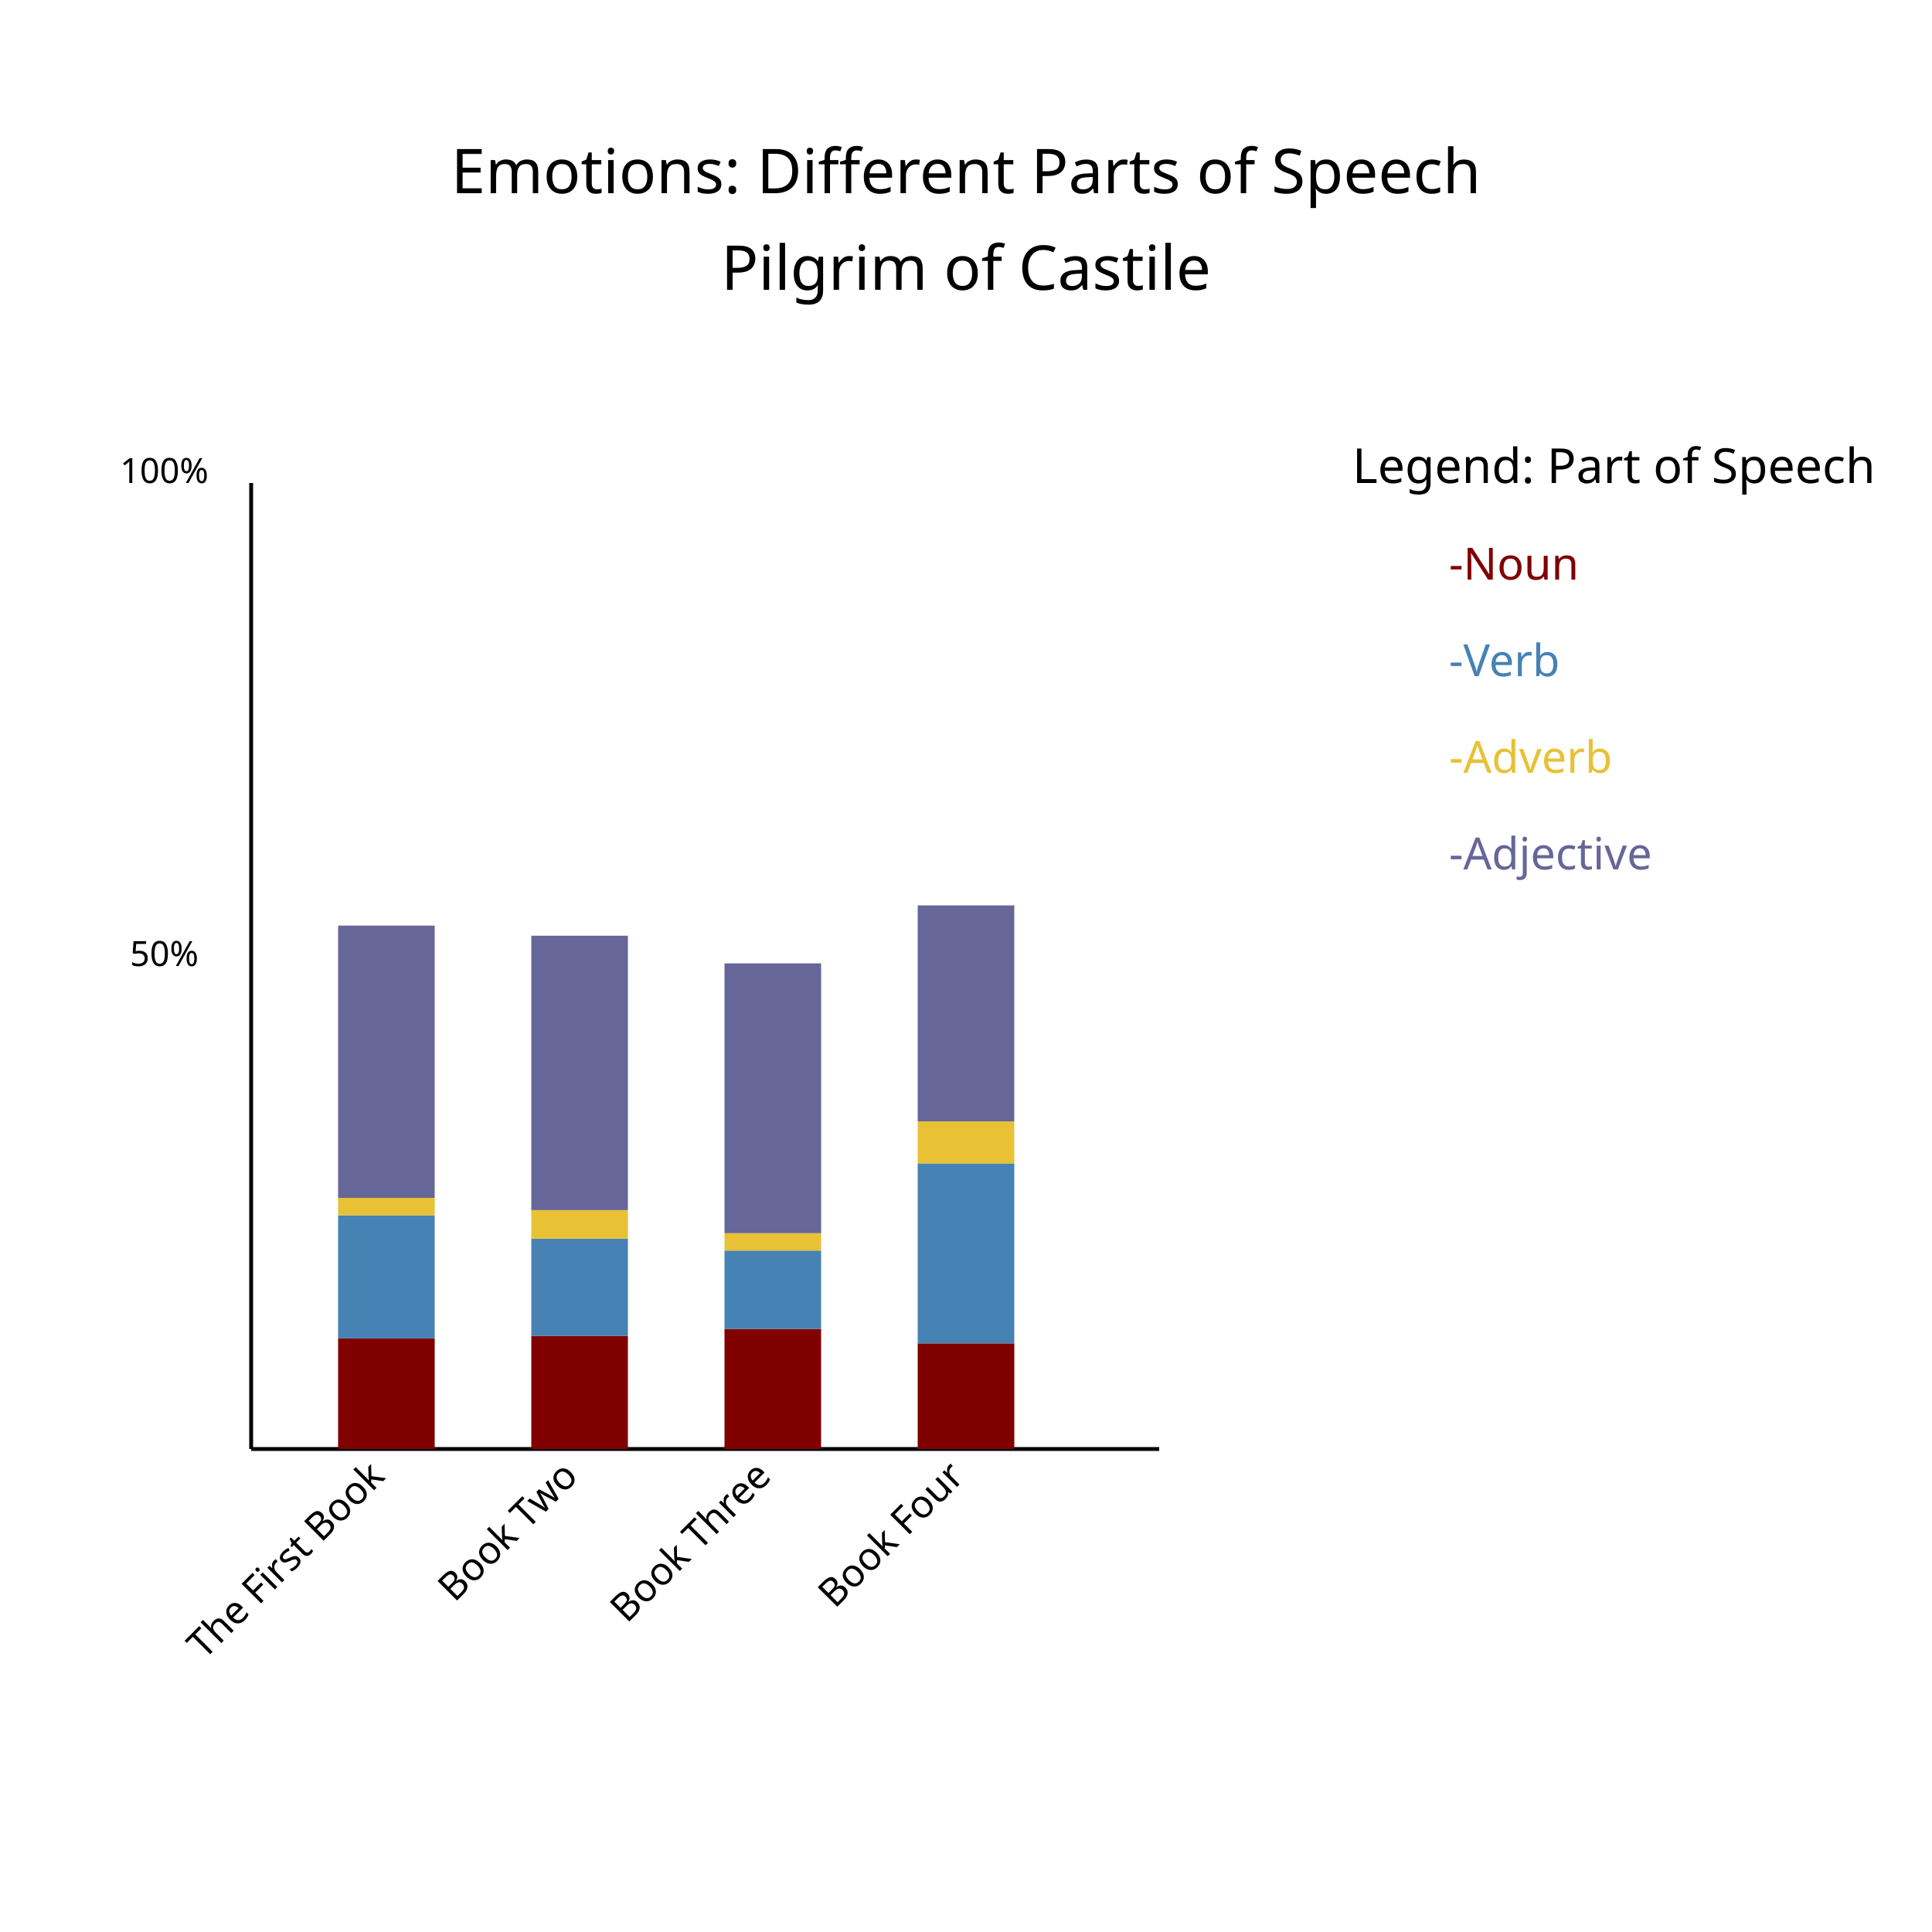
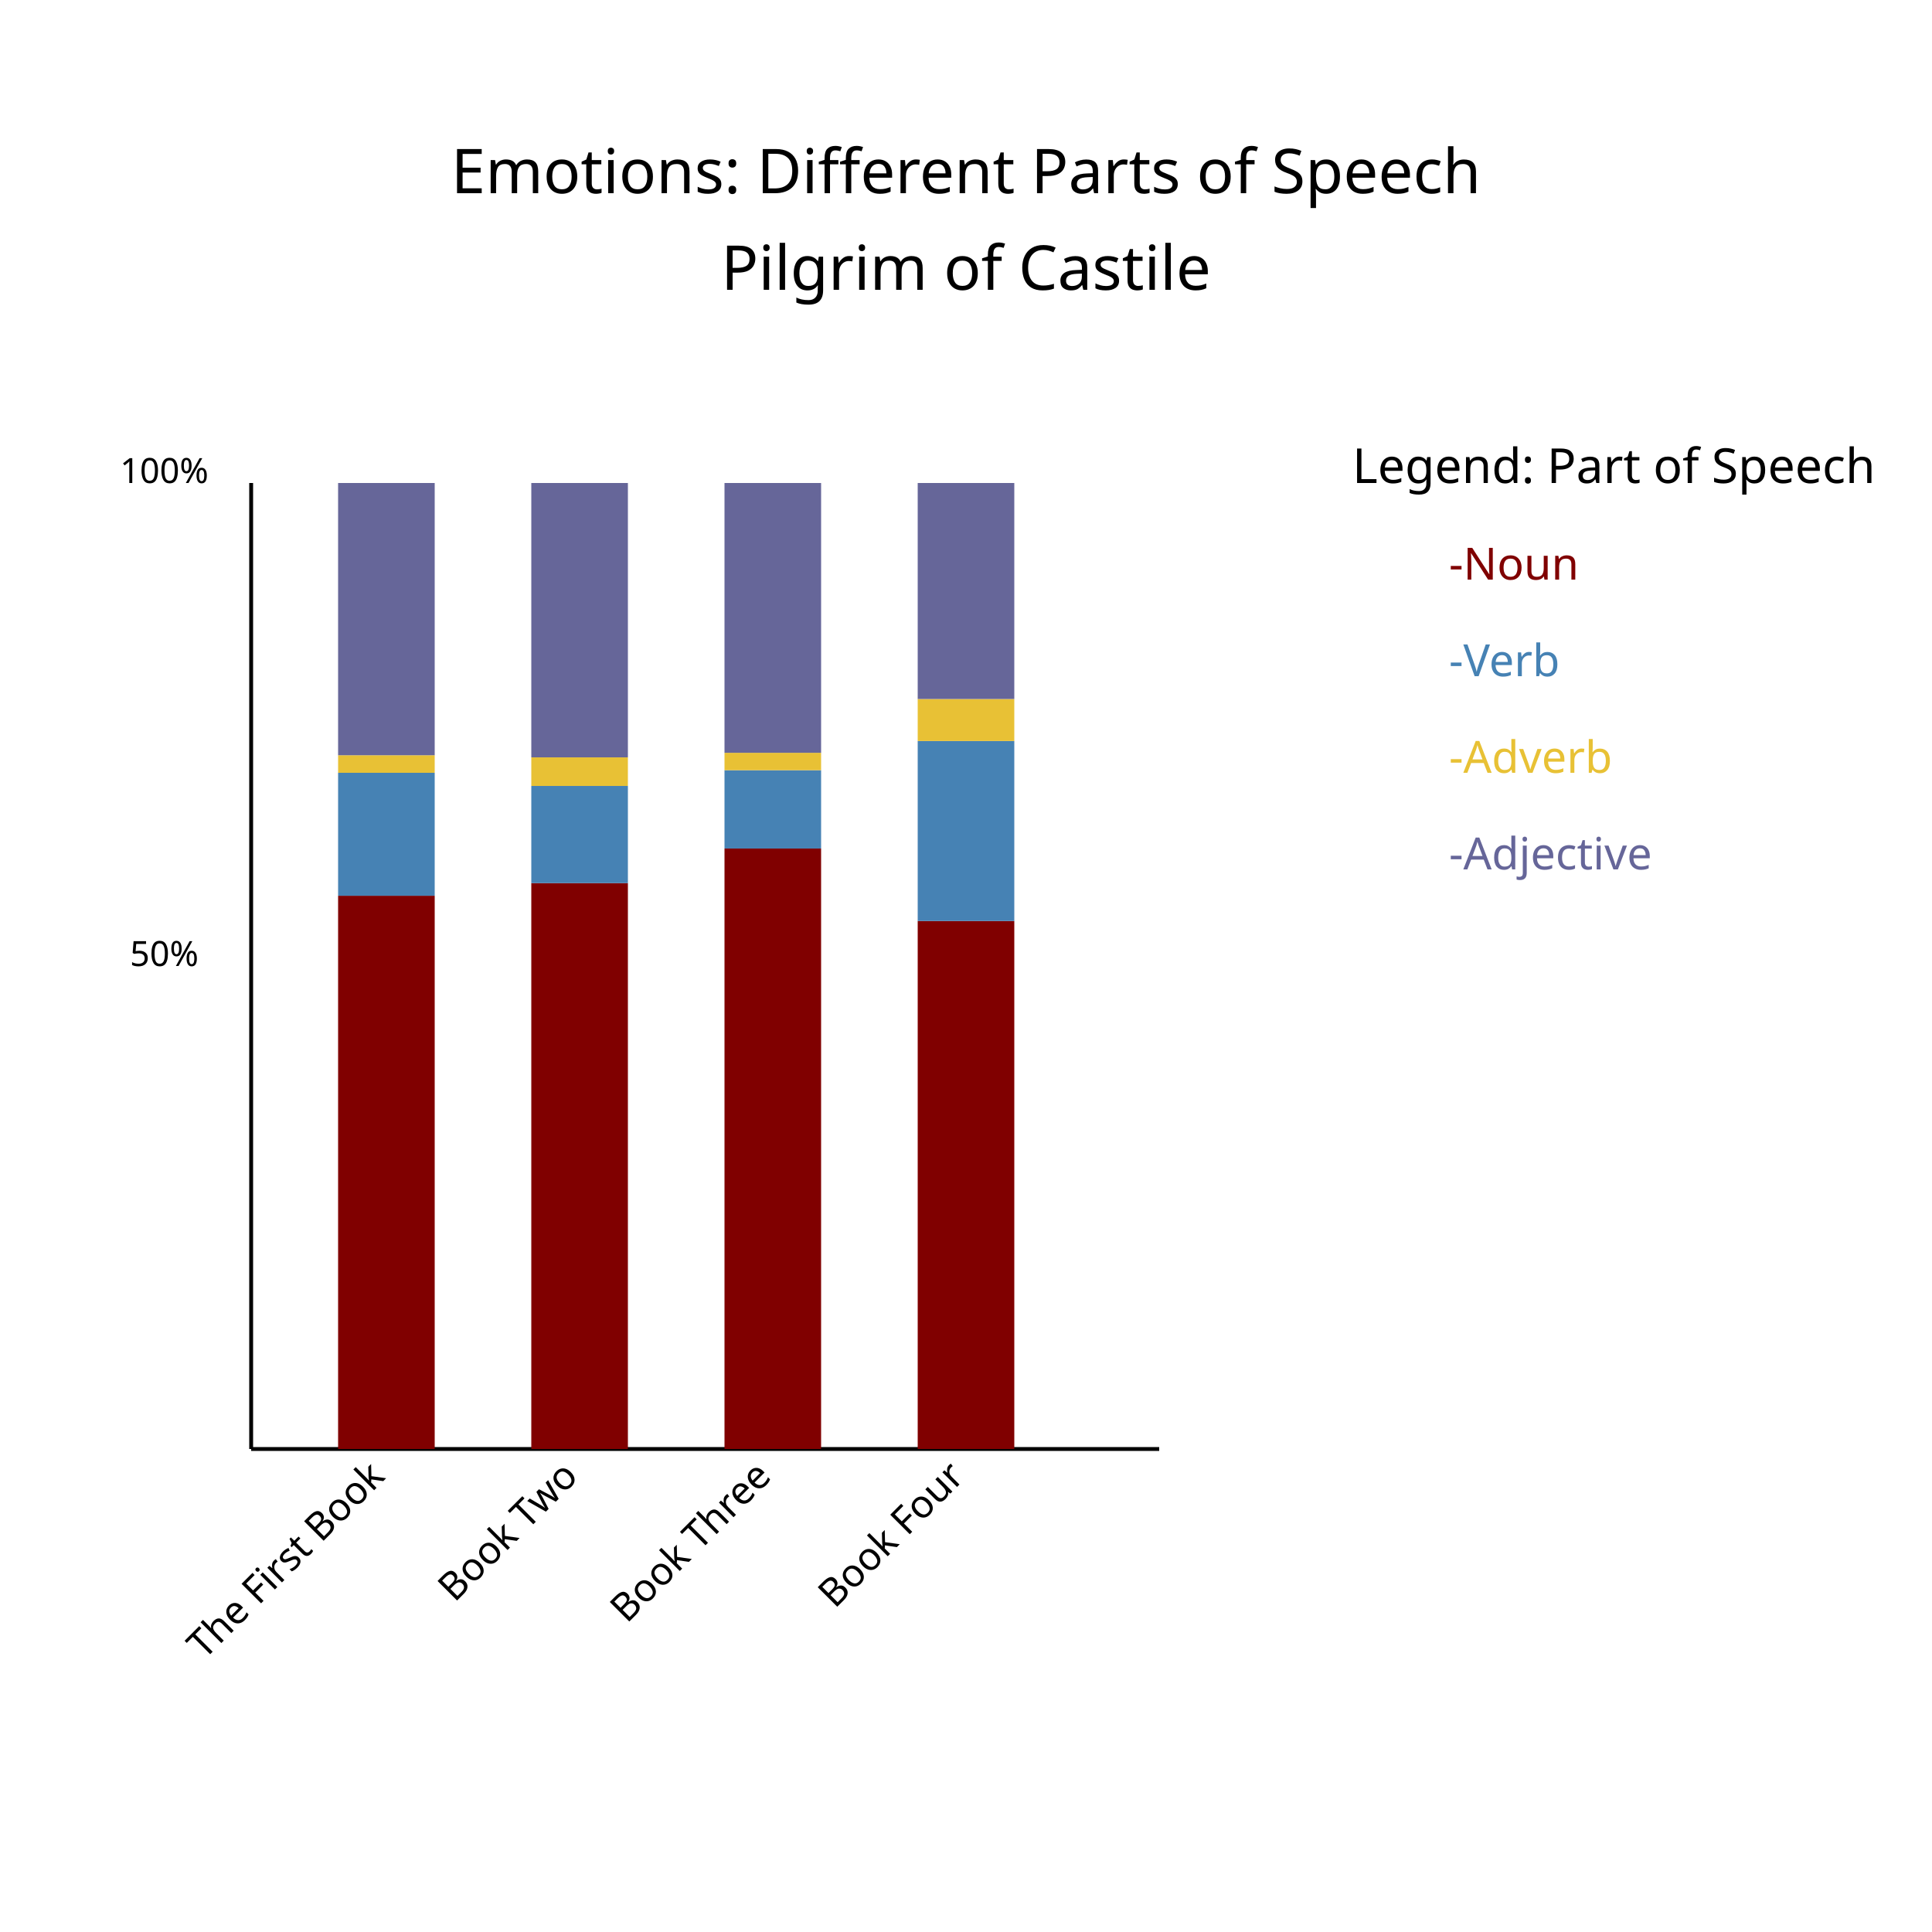
<svg xmlns="http://www.w3.org/2000/svg" width="850" height="850" viewBox="0 0 1000 1000">
  <g transform="translate(100 750)">
    <text x="100" y="15" text-anchor="end" transform="rotate(-45 100, 15)" style="font-size:20px" font-family="Avenir">The First Book</text>
    <text x="200" y="15" text-anchor="end" transform="rotate(-45 200, 15)" style="font-size:20px" font-family="Avenir">Book Two</text>
    <text x="300" y="15" text-anchor="end" transform="rotate(-45 300, 15)" style="font-size:20px" font-family="Avenir">Book Three</text>
    <text x="400" y="15" text-anchor="end" transform="rotate(-45 400, 15)" style="font-size:20px" font-family="Avenir">Book Four</text>
    <text color="black" font-family="CenturyGothic" text-anchor="middle" x="400" y="-650" style="font-size:32px">Emotions: Different Parts of Speech</text>
    <text color="black" font-family="CenturyGothic" text-anchor="middle" x="400" y="-600" style="font-size:32px">Pilgrim of Castile</text>
    <text y="-250" x="-15" color="black" font-family="CenturyGothic" text-anchor="middle" style="font-size:18px">50%</text>
    <text y="-500" x="-15" color="black" font-family="CenturyGothic" text-anchor="middle" style="font-size:18px">100%</text>
    <text x="600" y="-500" font-size="25px" font-family="CenturyGothic">Legend: Part of Speech</text>
    <text x="650" y="-450" text-anchor="start" font-size="23px" fill="maroon" font-family="Avenir">-Noun</text>
    <text x="650" y="-400" text-anchor="start" font-size="23px" fill="steelblue" font-family="Avenir">-Verb</text>
    <text x="650" y="-350" text-anchor="start" font-size="23px" fill="#e8c135" font-family="Avenir">-Adverb</text>
    <text x="650" y="-300" text-anchor="start" font-size="23px" fill="#666699" font-family="Avenir">-Adjective</text>
    <line x1="30" y1="0" x2="500" y2="0" stroke="black" stroke-width="2" />
    <line x1="30" y1="0" x2="30" y2="-500" stroke="black" stroke-width="2" />
-     <line class="noun" x1="100" y1="0" x2="100" y2="-57.273" stroke="maroon" stroke-width="50" />
-     <line clas="verb" x1="100" y1="-57.273" x2="100" y2="-120.909" stroke="steelblue" stroke-width="50" />
-     <line class="adverb" x1="100" y1="-120.909" x2="100" y2="-130" stroke="#e8c135" stroke-width="50" />
-     <line class="adj" x1="100" y1="-130" x2="100" y2="-270.909" stroke="#666699" stroke-width="50" />
-     <line class="noun" x1="200" y1="0" x2="200" y2="-58.58" stroke="maroon" stroke-width="50" />
-     <line clas="verb" x1="200" y1="-58.58" x2="200" y2="-108.876" stroke="steelblue" stroke-width="50" />
-     <line class="adverb" x1="200" y1="-108.876" x2="200" y2="-123.669" stroke="#e8c135" stroke-width="50" />
-     <line class="adj" x1="200" y1="-123.669" x2="200" y2="-265.68" stroke="#666699" stroke-width="50" />
-     <line class="noun" x1="300" y1="0" x2="300" y2="-62.162" stroke="maroon" stroke-width="50" />
-     <line clas="verb" x1="300" y1="-62.162" x2="300" y2="-102.703" stroke="steelblue" stroke-width="50" />
-     <line class="adverb" x1="300" y1="-102.703" x2="300" y2="-111.712" stroke="#e8c135" stroke-width="50" />
-     <line class="adj" x1="300" y1="-111.712" x2="300" y2="-251.351" stroke="#666699" stroke-width="50" />
-     <line class="noun" x1="400" y1="0" x2="400" y2="-54.658" stroke="maroon" stroke-width="50" />
-     <line clas="verb" x1="400" y1="-54.658" x2="400" y2="-147.826" stroke="steelblue" stroke-width="50" />
-     <line class="adverb" x1="400" y1="-147.826" x2="400" y2="-169.565" stroke="#e8c135" stroke-width="50" />
-     <line class="adj" x1="400" y1="-169.565" x2="400" y2="-281.366" stroke="#666699" stroke-width="50" />
+     <line class="noun" x1="100" y1="0" x2="100" y2="-286.364" stroke="maroon" stroke-width="50" />
+     <line class="verb" x1="100" y1="-286.364" x2="100" y2="-350" stroke="steelblue" stroke-width="50" />
+     <line class="adverb" x1="100" y1="-350" x2="100" y2="-359.091" stroke="#e8c135" stroke-width="50" />
+     <line class="adj" x1="100" y1="-359.091" x2="100" y2="-500" stroke="#666699" stroke-width="50" />
+     <line class="noun" x1="200" y1="0" x2="200" y2="-292.899" stroke="maroon" stroke-width="50" />
+     <line class="verb" x1="200" y1="-292.899" x2="200" y2="-343.195" stroke="steelblue" stroke-width="50" />
+     <line class="adverb" x1="200" y1="-343.195" x2="200" y2="-357.988" stroke="#e8c135" stroke-width="50" />
+     <line class="adj" x1="200" y1="-357.988" x2="200" y2="-500" stroke="#666699" stroke-width="50" />
+     <line class="noun" x1="300" y1="0" x2="300" y2="-310.811" stroke="maroon" stroke-width="50" />
+     <line class="verb" x1="300" y1="-310.811" x2="300" y2="-351.351" stroke="steelblue" stroke-width="50" />
+     <line class="adverb" x1="300" y1="-351.351" x2="300" y2="-360.36" stroke="#e8c135" stroke-width="50" />
+     <line class="adj" x1="300" y1="-360.36" x2="300" y2="-500" stroke="#666699" stroke-width="50" />
+     <line class="noun" x1="400" y1="0" x2="400" y2="-273.292" stroke="maroon" stroke-width="50" />
+     <line class="verb" x1="400" y1="-273.292" x2="400" y2="-366.46" stroke="steelblue" stroke-width="50" />
+     <line class="adverb" x1="400" y1="-366.46" x2="400" y2="-388.199" stroke="#e8c135" stroke-width="50" />
+     <line class="adj" x1="400" y1="-388.199" x2="400" y2="-500" stroke="#666699" stroke-width="50" />
  </g>
</svg>
